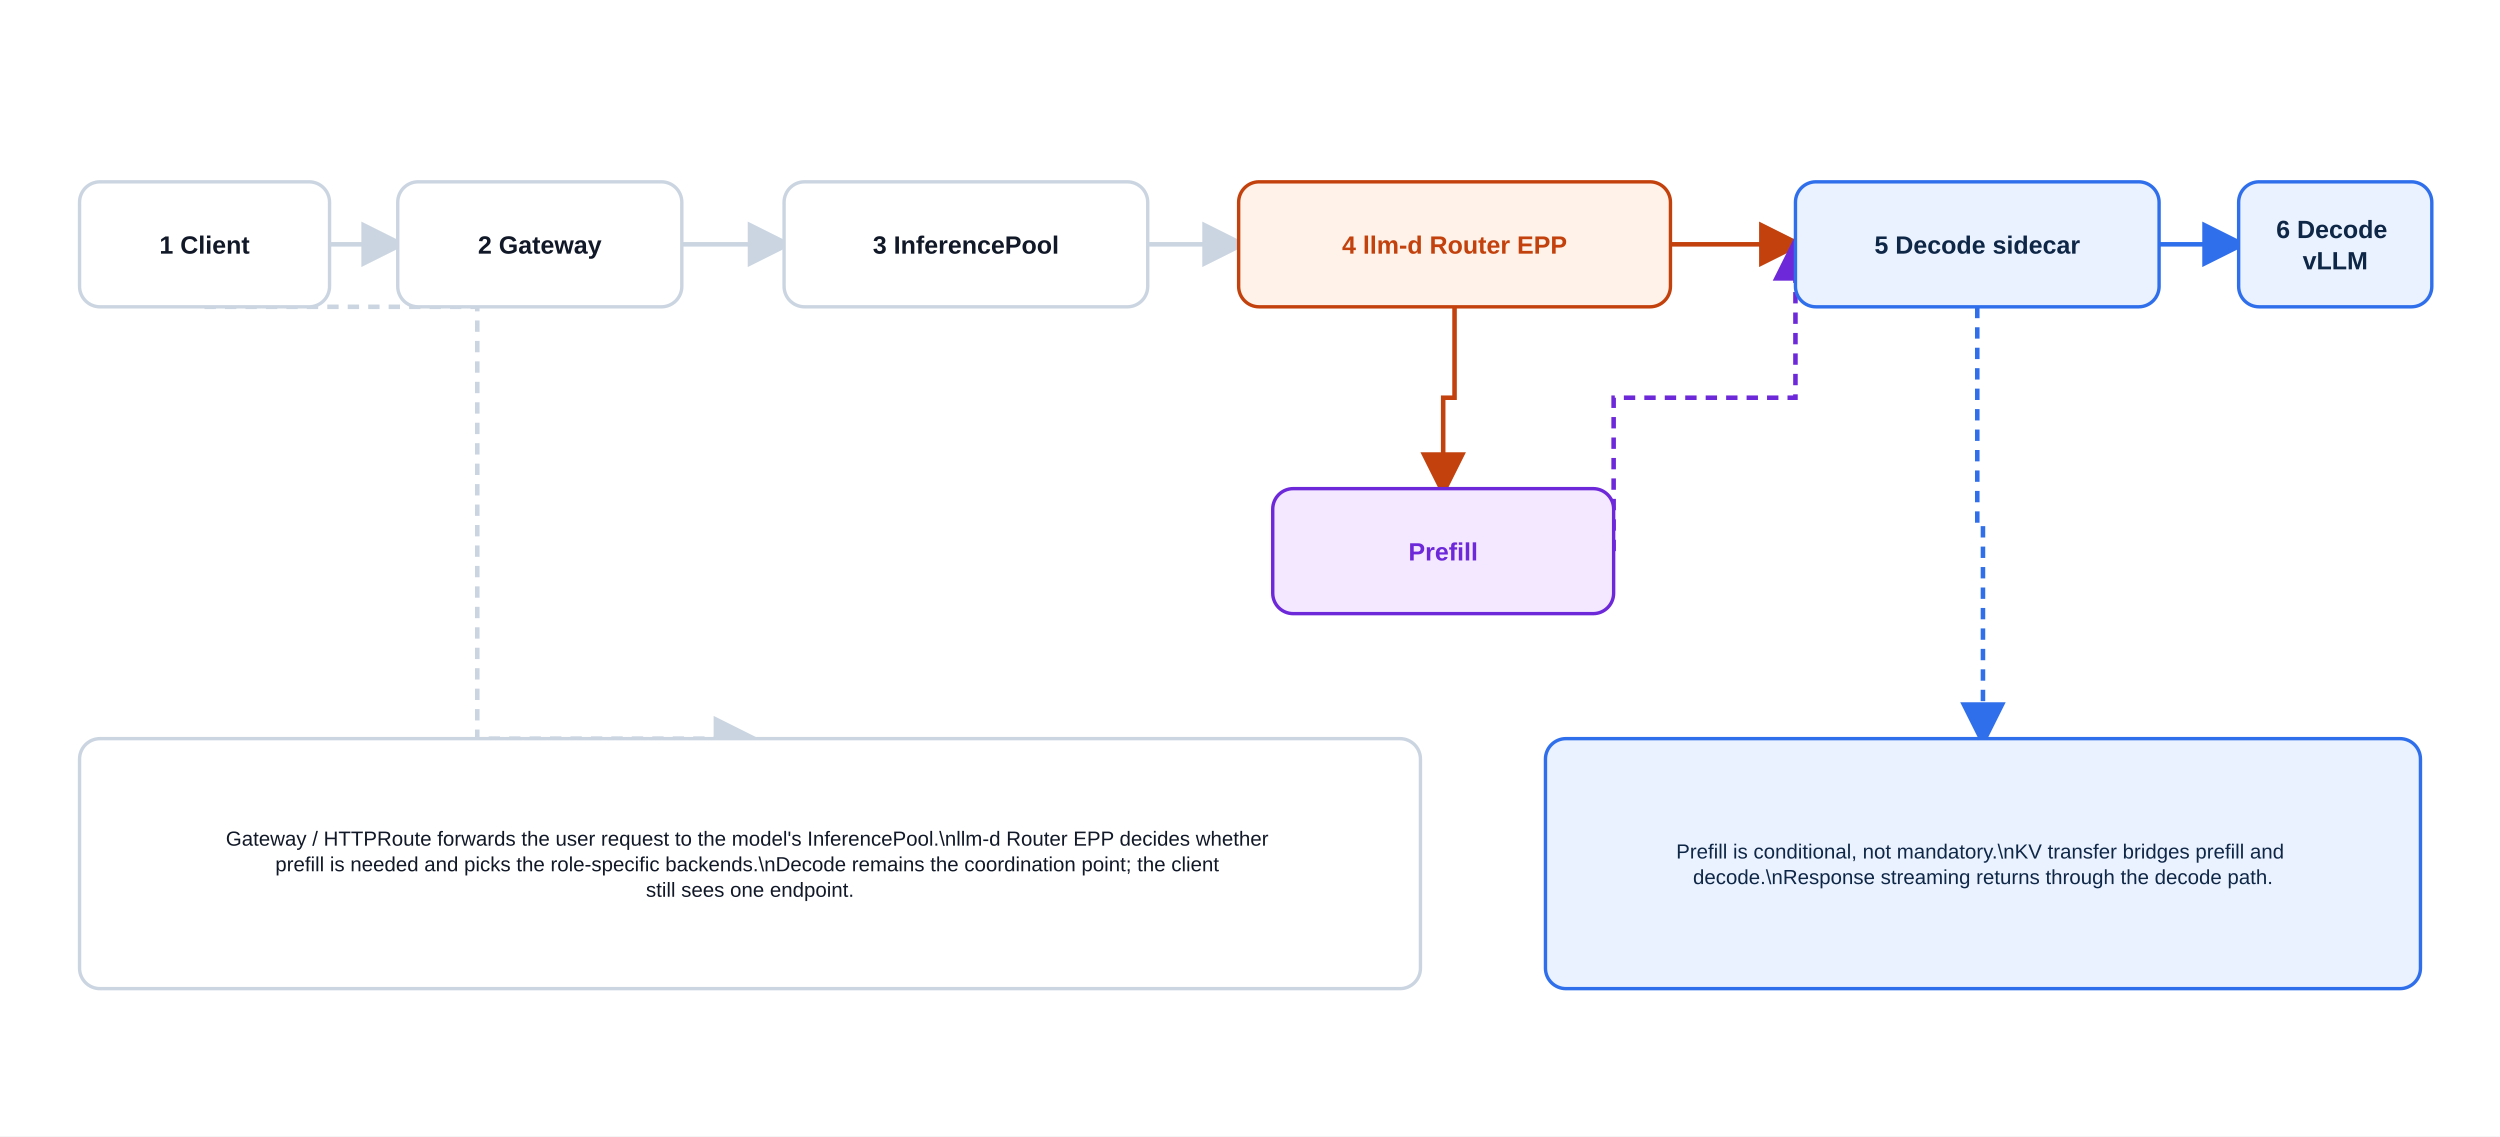
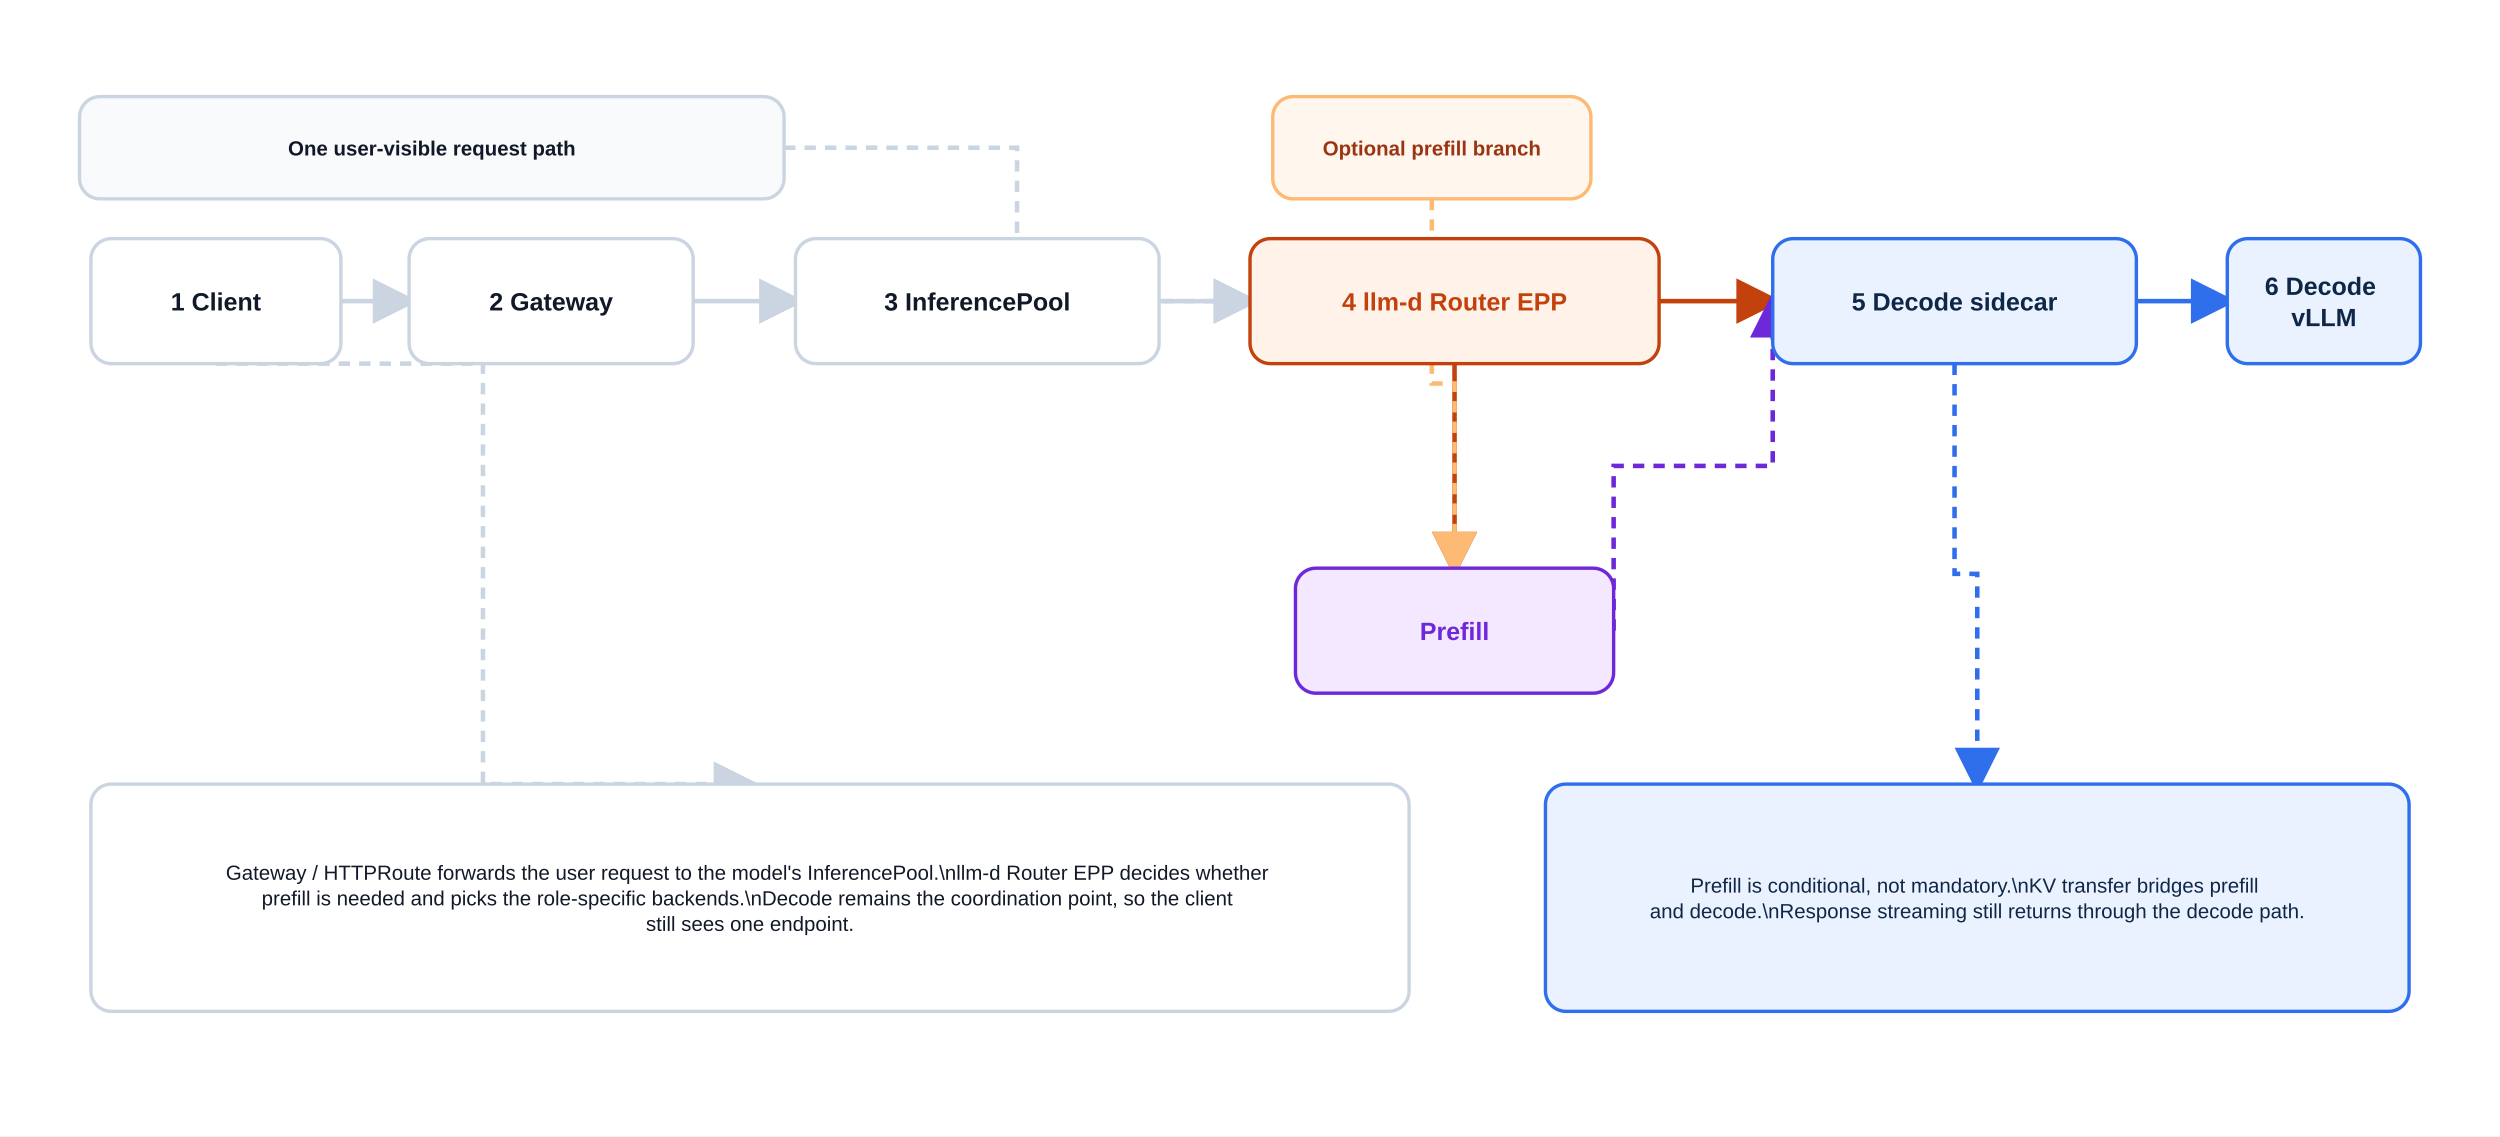
<svg xmlns="http://www.w3.org/2000/svg" width="2200" height="1000" viewBox="0 0 2200 1000">
  <defs>
    <marker id="solid1" markerWidth="10" markerHeight="10" refX="8" refY="5" orient="auto" markerUnits="strokeWidth">
      <path d="M 0 0 L 10 5 L 0 10 z" fill="#CBD5E1" />
    </marker>
    <marker id="solid2" markerWidth="10" markerHeight="10" refX="8" refY="5" orient="auto" markerUnits="strokeWidth">
      <path d="M 0 0 L 10 5 L 0 10 z" fill="#C2410C" />
    </marker>
    <marker id="solid3" markerWidth="10" markerHeight="10" refX="8" refY="5" orient="auto" markerUnits="strokeWidth">
      <path d="M 0 0 L 10 5 L 0 10 z" fill="#2F6FEB" />
    </marker>
    <marker id="dash4" markerWidth="10" markerHeight="10" refX="8" refY="5" orient="auto" markerUnits="strokeWidth">
      <path d="M 0 0 L 10 5 L 0 10 z" fill="#6D28D9" />
    </marker>
    <marker id="dash5" markerWidth="10" markerHeight="10" refX="8" refY="5" orient="auto" markerUnits="strokeWidth">
      <path d="M 0 0 L 10 5 L 0 10 z" fill="#CBD5E1" />
    </marker>
    <marker id="dash6" markerWidth="10" markerHeight="10" refX="8" refY="5" orient="auto" markerUnits="strokeWidth">
+       <path d="M 0 0 L 10 5 L 0 10 z" fill="#FDBA74" />
+     </marker>
+     <marker id="dash7" markerWidth="10" markerHeight="10" refX="8" refY="5" orient="auto" markerUnits="strokeWidth">
      <path d="M 0 0 L 10 5 L 0 10 z" fill="#2F6FEB" />
    </marker>
  </defs>
  <rect x="0" y="0" width="2200" height="1000" fill="#FFFFFF" />
-   <path d="M 290.0 215.0 L 350.0 215.0" fill="none" stroke="#CBD5E1" stroke-width="4" marker-end="url(#solid1)" />
-   <path d="M 600.0 215.0 L 690.0 215.0" fill="none" stroke="#CBD5E1" stroke-width="4" marker-end="url(#solid1)" />
-   <path d="M 1010.0 215.0 L 1090.0 215.0" fill="none" stroke="#CBD5E1" stroke-width="4" marker-end="url(#solid1)" />
-   <path d="M 1470.0 215.0 L 1580.0 215.0" fill="none" stroke="#C2410C" stroke-width="4" marker-end="url(#solid2)" />
-   <path d="M 1900.0 215.0 L 1970.0 215.0" fill="none" stroke="#2F6FEB" stroke-width="4" marker-end="url(#solid3)" />
-   <path d="M 1280.0 270.0 L 1280.0 350.0 L 1270.0 350.0 L 1270.0 430.0" fill="none" stroke="#C2410C" stroke-width="4" marker-end="url(#solid2)" />
-   <path d="M 1420.0 485.0 L 1420.0 350.0 L 1580.0 350.0 L 1580.0 215.0" fill="none" stroke="#6D28D9" stroke-width="4" stroke-dasharray="10 8" marker-end="url(#dash4)" />
-   <path d="M 180.0 270.0 L 420.0 270.0 L 420.0 650.0 L 660.0 650.0" fill="none" stroke="#CBD5E1" stroke-width="4" stroke-dasharray="10 8" marker-end="url(#dash5)" />
-   <path d="M 1740.0 270.0 L 1740.0 460.0 L 1745.0 460.0 L 1745.0 650.0" fill="none" stroke="#2F6FEB" stroke-width="4" stroke-dasharray="10 8" marker-end="url(#dash6)" />
-   <rect x="70.0" y="160.0" width="220.0" height="110.0" rx="18" ry="18" fill="#FFFFFF" stroke="#CBD5E1" stroke-width="3" />
-   <text x="180.0" y="223.2" text-anchor="middle" font-family="Aptos, Arial, sans-serif" font-size="22" font-weight="700" fill="#111827">
-     <tspan x="180.0" dy="0.0">1 Client</tspan>
+   <path d="M 300.0 265.0 L 360.0 265.0" fill="none" stroke="#CBD5E1" stroke-width="4" marker-end="url(#solid1)" />
+   <path d="M 610.0 265.0 L 700.0 265.0" fill="none" stroke="#CBD5E1" stroke-width="4" marker-end="url(#solid1)" />
+   <path d="M 1020.0 265.0 L 1100.0 265.0" fill="none" stroke="#CBD5E1" stroke-width="4" marker-end="url(#solid1)" />
+   <path d="M 1460.0 265.0 L 1560.0 265.0" fill="none" stroke="#C2410C" stroke-width="4" marker-end="url(#solid2)" />
+   <path d="M 1880.0 265.0 L 1960.0 265.0" fill="none" stroke="#2F6FEB" stroke-width="4" marker-end="url(#solid3)" />
+   <path d="M 1280.0 320.0 L 1280.0 500.0" fill="none" stroke="#C2410C" stroke-width="4" marker-end="url(#solid2)" />
+   <path d="M 1420.0 555.0 L 1420.0 410.0 L 1560.0 410.0 L 1560.0 265.0" fill="none" stroke="#6D28D9" stroke-width="4" stroke-dasharray="10 8" marker-end="url(#dash4)" />
+   <path d="M 690.0 130.0 L 895.0 130.0 L 895.0 265.0 L 1100.0 265.0" fill="none" stroke="#CBD5E1" stroke-width="4" stroke-dasharray="10 8" marker-end="url(#dash5)" />
+   <path d="M 1260.0 175.0 L 1260.0 337.5 L 1280.0 337.5 L 1280.0 500.0" fill="none" stroke="#FDBA74" stroke-width="4" stroke-dasharray="10 8" marker-end="url(#dash6)" />
+   <path d="M 190.0 320.0 L 425.0 320.0 L 425.0 690.0 L 660.0 690.0" fill="none" stroke="#CBD5E1" stroke-width="4" stroke-dasharray="10 8" marker-end="url(#dash5)" />
+   <path d="M 1720.0 320.0 L 1720.0 505.0 L 1740.0 505.0 L 1740.0 690.0" fill="none" stroke="#2F6FEB" stroke-width="4" stroke-dasharray="10 8" marker-end="url(#dash7)" />
+   <rect x="70.0" y="85.0" width="620.0" height="90.0" rx="18" ry="18" fill="#F8FAFC" stroke="#CBD5E1" stroke-width="3" />
+   <text x="380.0" y="136.8" text-anchor="middle" font-family="Aptos, Arial, sans-serif" font-size="18" font-weight="700" fill="#111827">
+     <tspan x="380.0" dy="0.0">One user-visible request path</tspan>
  </text>
-   <rect x="350.0" y="160.0" width="250.0" height="110.0" rx="18" ry="18" fill="#FFFFFF" stroke="#CBD5E1" stroke-width="3" />
-   <text x="475.0" y="223.2" text-anchor="middle" font-family="Aptos, Arial, sans-serif" font-size="22" font-weight="700" fill="#111827">
-     <tspan x="475.0" dy="0.0">2 Gateway</tspan>
+   <rect x="1120.0" y="85.0" width="280.0" height="90.0" rx="18" ry="18" fill="#FFF7ED" stroke="#FDBA74" stroke-width="3" />
+   <text x="1260.0" y="136.8" text-anchor="middle" font-family="Aptos, Arial, sans-serif" font-size="18" font-weight="700" fill="#9A3412">
+     <tspan x="1260.0" dy="0.0">Optional prefill branch</tspan>
  </text>
-   <rect x="690.0" y="160.0" width="320.0" height="110.0" rx="18" ry="18" fill="#FFFFFF" stroke="#CBD5E1" stroke-width="3" />
-   <text x="850.0" y="223.2" text-anchor="middle" font-family="Aptos, Arial, sans-serif" font-size="22" font-weight="700" fill="#111827">
-     <tspan x="850.0" dy="0.0">3 InferencePool</tspan>
+   <rect x="80.0" y="210.0" width="220.0" height="110.0" rx="18" ry="18" fill="#FFFFFF" stroke="#CBD5E1" stroke-width="3" />
+   <text x="190.0" y="273.2" text-anchor="middle" font-family="Aptos, Arial, sans-serif" font-size="22" font-weight="700" fill="#111827">
+     <tspan x="190.0" dy="0.0">1 Client</tspan>
  </text>
-   <rect x="1090.0" y="160.0" width="380.0" height="110.0" rx="18" ry="18" fill="#FFF2E8" stroke="#C2410C" stroke-width="3" />
-   <text x="1280.0" y="223.2" text-anchor="middle" font-family="Aptos, Arial, sans-serif" font-size="22" font-weight="700" fill="#C2410C">
+   <rect x="360.0" y="210.0" width="250.0" height="110.0" rx="18" ry="18" fill="#FFFFFF" stroke="#CBD5E1" stroke-width="3" />
+   <text x="485.0" y="273.2" text-anchor="middle" font-family="Aptos, Arial, sans-serif" font-size="22" font-weight="700" fill="#111827">
+     <tspan x="485.0" dy="0.0">2 Gateway</tspan>
+   </text>
+   <rect x="700.0" y="210.0" width="320.0" height="110.0" rx="18" ry="18" fill="#FFFFFF" stroke="#CBD5E1" stroke-width="3" />
+   <text x="860.0" y="273.2" text-anchor="middle" font-family="Aptos, Arial, sans-serif" font-size="22" font-weight="700" fill="#111827">
+     <tspan x="860.0" dy="0.0">3 InferencePool</tspan>
+   </text>
+   <rect x="1100.0" y="210.0" width="360.0" height="110.0" rx="18" ry="18" fill="#FFF2E8" stroke="#C2410C" stroke-width="3" />
+   <text x="1280.0" y="273.2" text-anchor="middle" font-family="Aptos, Arial, sans-serif" font-size="22" font-weight="700" fill="#C2410C">
    <tspan x="1280.0" dy="0.0">4 llm-d Router EPP</tspan>
  </text>
-   <rect x="1580.0" y="160.0" width="320.0" height="110.0" rx="18" ry="18" fill="#EAF2FF" stroke="#2F6FEB" stroke-width="3" />
-   <text x="1740.0" y="223.2" text-anchor="middle" font-family="Aptos, Arial, sans-serif" font-size="22" font-weight="700" fill="#0F2747">
-     <tspan x="1740.0" dy="0.0">5 Decode sidecar</tspan>
+   <rect x="1560.0" y="210.0" width="320.0" height="110.0" rx="18" ry="18" fill="#EAF2FF" stroke="#2F6FEB" stroke-width="3" />
+   <text x="1720.0" y="273.2" text-anchor="middle" font-family="Aptos, Arial, sans-serif" font-size="22" font-weight="700" fill="#0F2747">
+     <tspan x="1720.0" dy="0.0">5 Decode sidecar</tspan>
  </text>
-   <rect x="1970.0" y="160.0" width="170.0" height="110.0" rx="18" ry="18" fill="#EAF2FF" stroke="#2F6FEB" stroke-width="3" />
-   <text x="2055.0" y="209.5" text-anchor="middle" font-family="Aptos, Arial, sans-serif" font-size="22" font-weight="700" fill="#0F2747">
-     <tspan x="2055.0" dy="0.0">6 Decode</tspan>
-     <tspan x="2055.0" dy="27.5">vLLM</tspan>
+   <rect x="1960.0" y="210.0" width="170.0" height="110.0" rx="18" ry="18" fill="#EAF2FF" stroke="#2F6FEB" stroke-width="3" />
+   <text x="2045.0" y="259.5" text-anchor="middle" font-family="Aptos, Arial, sans-serif" font-size="22" font-weight="700" fill="#0F2747">
+     <tspan x="2045.0" dy="0.0">6 Decode</tspan>
+     <tspan x="2045.0" dy="27.5">vLLM</tspan>
  </text>
-   <rect x="1120.0" y="430.0" width="300.0" height="110.0" rx="18" ry="18" fill="#F3E8FF" stroke="#6D28D9" stroke-width="3" />
-   <text x="1270.0" y="493.2" text-anchor="middle" font-family="Aptos, Arial, sans-serif" font-size="22" font-weight="700" fill="#6D28D9">
-     <tspan x="1270.0" dy="0.0">Prefill</tspan>
+   <rect x="1140.0" y="500.0" width="280.0" height="110.0" rx="18" ry="18" fill="#F3E8FF" stroke="#6D28D9" stroke-width="3" />
+   <text x="1280.0" y="563.2" text-anchor="middle" font-family="Aptos, Arial, sans-serif" font-size="22" font-weight="700" fill="#6D28D9">
+     <tspan x="1280.0" dy="0.0">Prefill</tspan>
  </text>
-   <rect x="70.0" y="650.0" width="1180.0" height="220.0" rx="18" ry="18" fill="#FFFFFF" stroke="#CBD5E1" stroke-width="3" />
-   <text x="660.0" y="744.2" text-anchor="middle" font-family="Aptos, Arial, sans-serif" font-size="18" font-weight="400" fill="#111827">
+   <rect x="80.0" y="690.0" width="1160.0" height="200.0" rx="18" ry="18" fill="#FFFFFF" stroke="#CBD5E1" stroke-width="3" />
+   <text x="660.0" y="774.2" text-anchor="middle" font-family="Aptos, Arial, sans-serif" font-size="18" font-weight="400" fill="#111827">
    <tspan x="660.0" dy="0.0">Gateway / HTTPRoute forwards the user request to the model's InferencePool.\nllm-d Router EPP decides whether</tspan>
-     <tspan x="660.0" dy="22.5">prefill is needed and picks the role-specific backends.\nDecode remains the coordination point; the client</tspan>
+     <tspan x="660.0" dy="22.5">prefill is needed and picks the role-specific backends.\nDecode remains the coordination point, so the client</tspan>
    <tspan x="660.0" dy="22.5">still sees one endpoint.</tspan>
  </text>
-   <rect x="1360.0" y="650.0" width="770.0" height="220.0" rx="18" ry="18" fill="#EAF2FF" stroke="#2F6FEB" stroke-width="3" />
-   <text x="1745.0" y="755.5" text-anchor="middle" font-family="Aptos, Arial, sans-serif" font-size="18" font-weight="400" fill="#0F2747">
-     <tspan x="1745.0" dy="0.0">Prefill is conditional, not mandatory.\nKV transfer bridges prefill and</tspan>
-     <tspan x="1745.0" dy="22.5">decode.\nResponse streaming returns through the decode path.</tspan>
+   <rect x="1360.0" y="690.0" width="760.0" height="200.0" rx="18" ry="18" fill="#EAF2FF" stroke="#2F6FEB" stroke-width="3" />
+   <text x="1740.0" y="785.5" text-anchor="middle" font-family="Aptos, Arial, sans-serif" font-size="18" font-weight="400" fill="#0F2747">
+     <tspan x="1740.0" dy="0.0">Prefill is conditional, not mandatory.\nKV transfer bridges prefill</tspan>
+     <tspan x="1740.0" dy="22.5">and decode.\nResponse streaming still returns through the decode path.</tspan>
  </text>
</svg>
